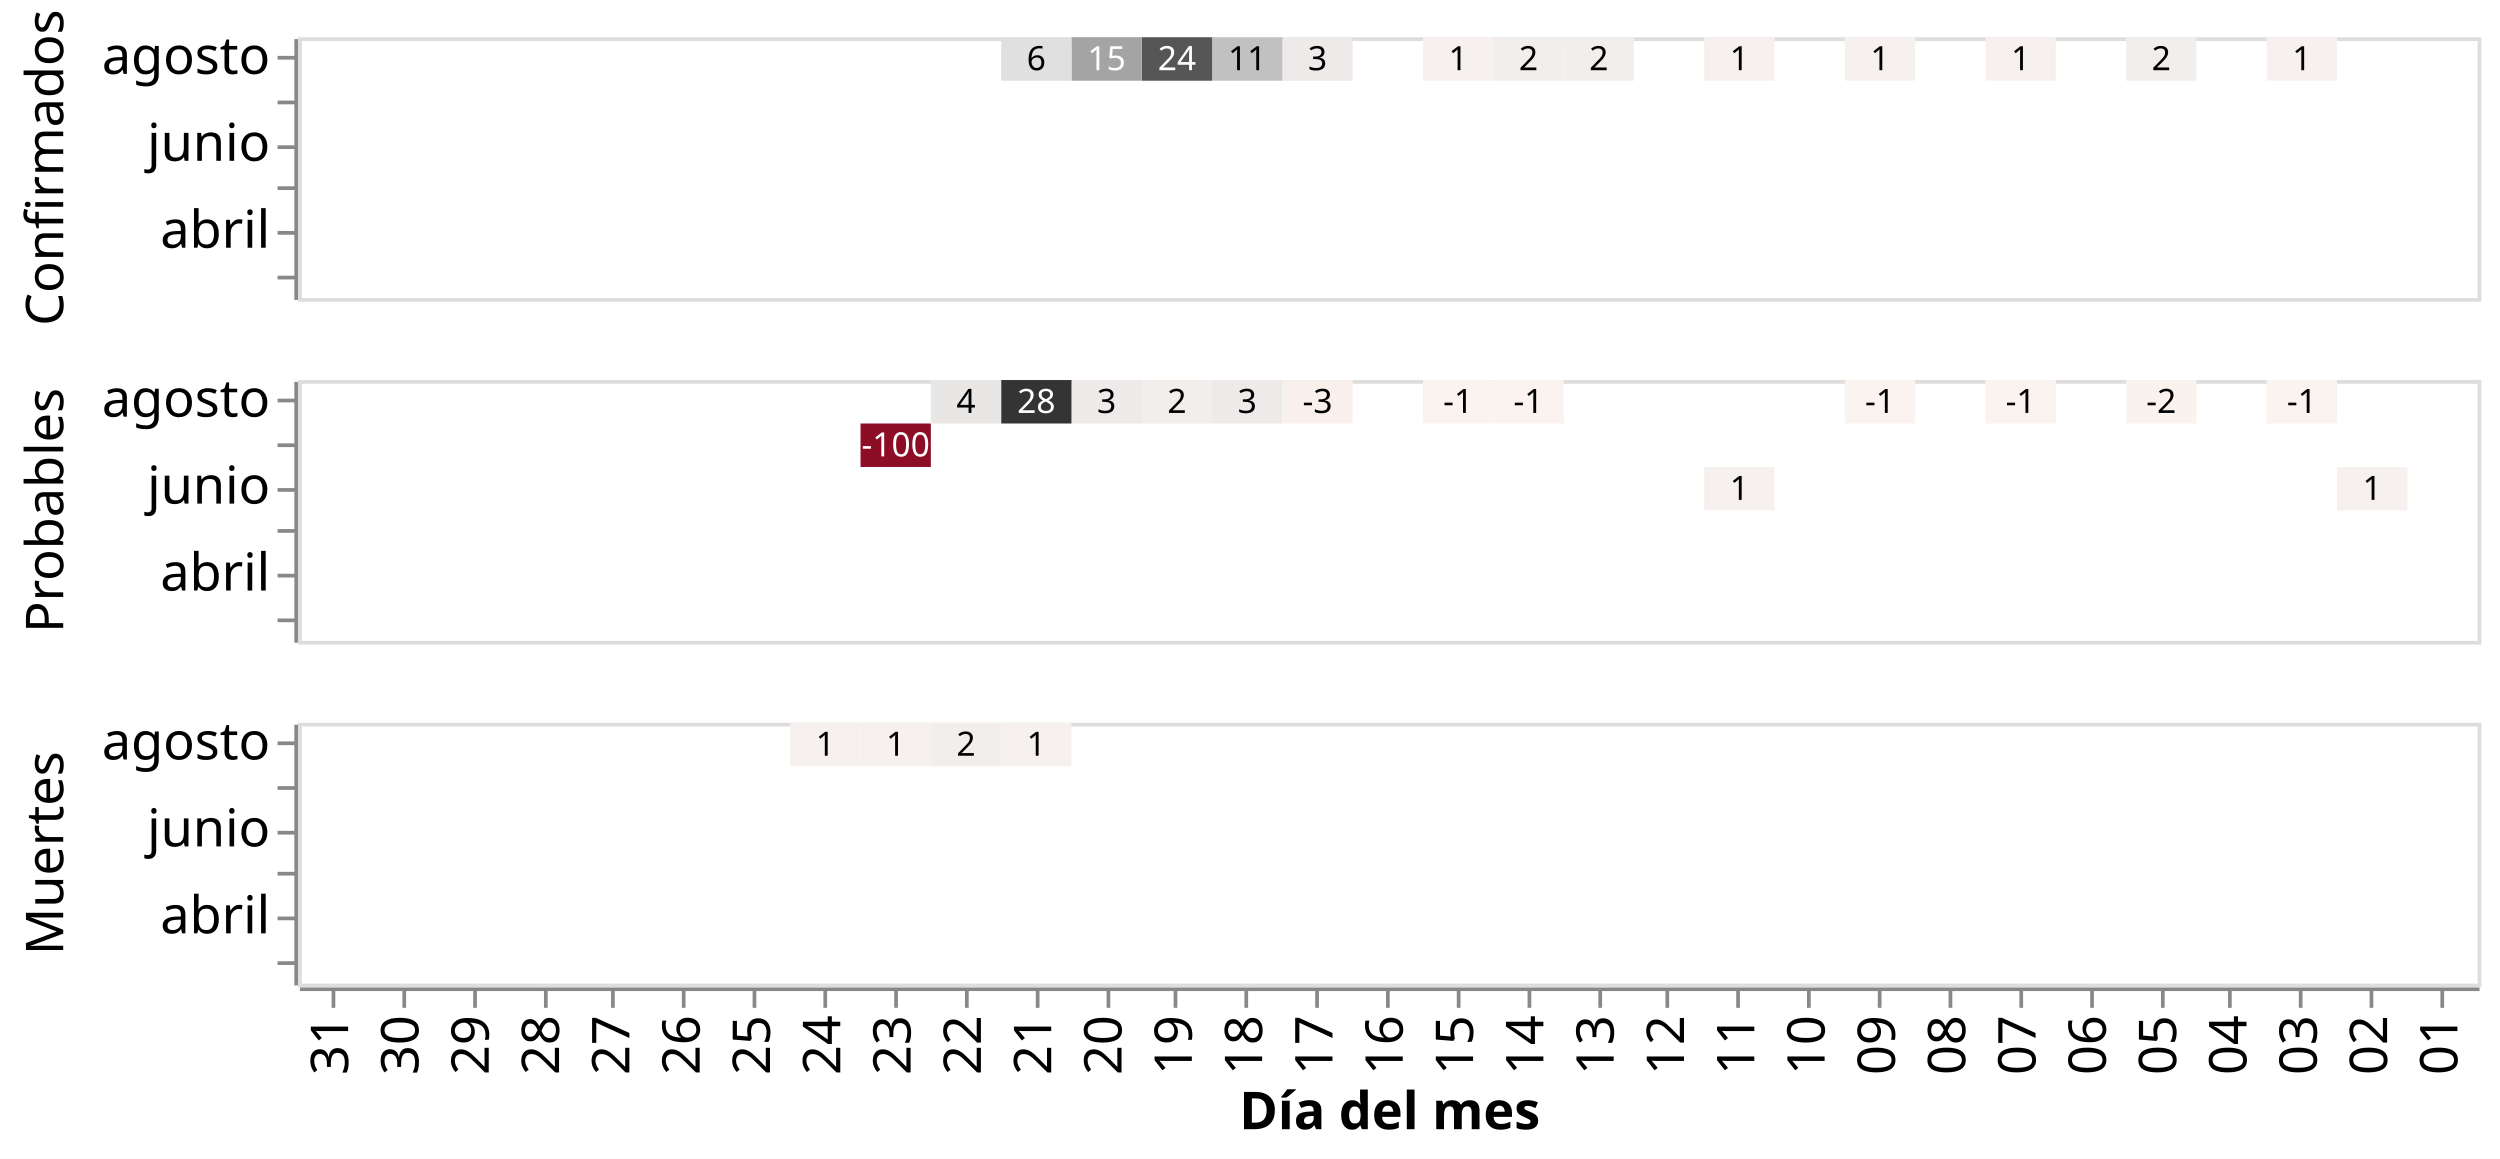
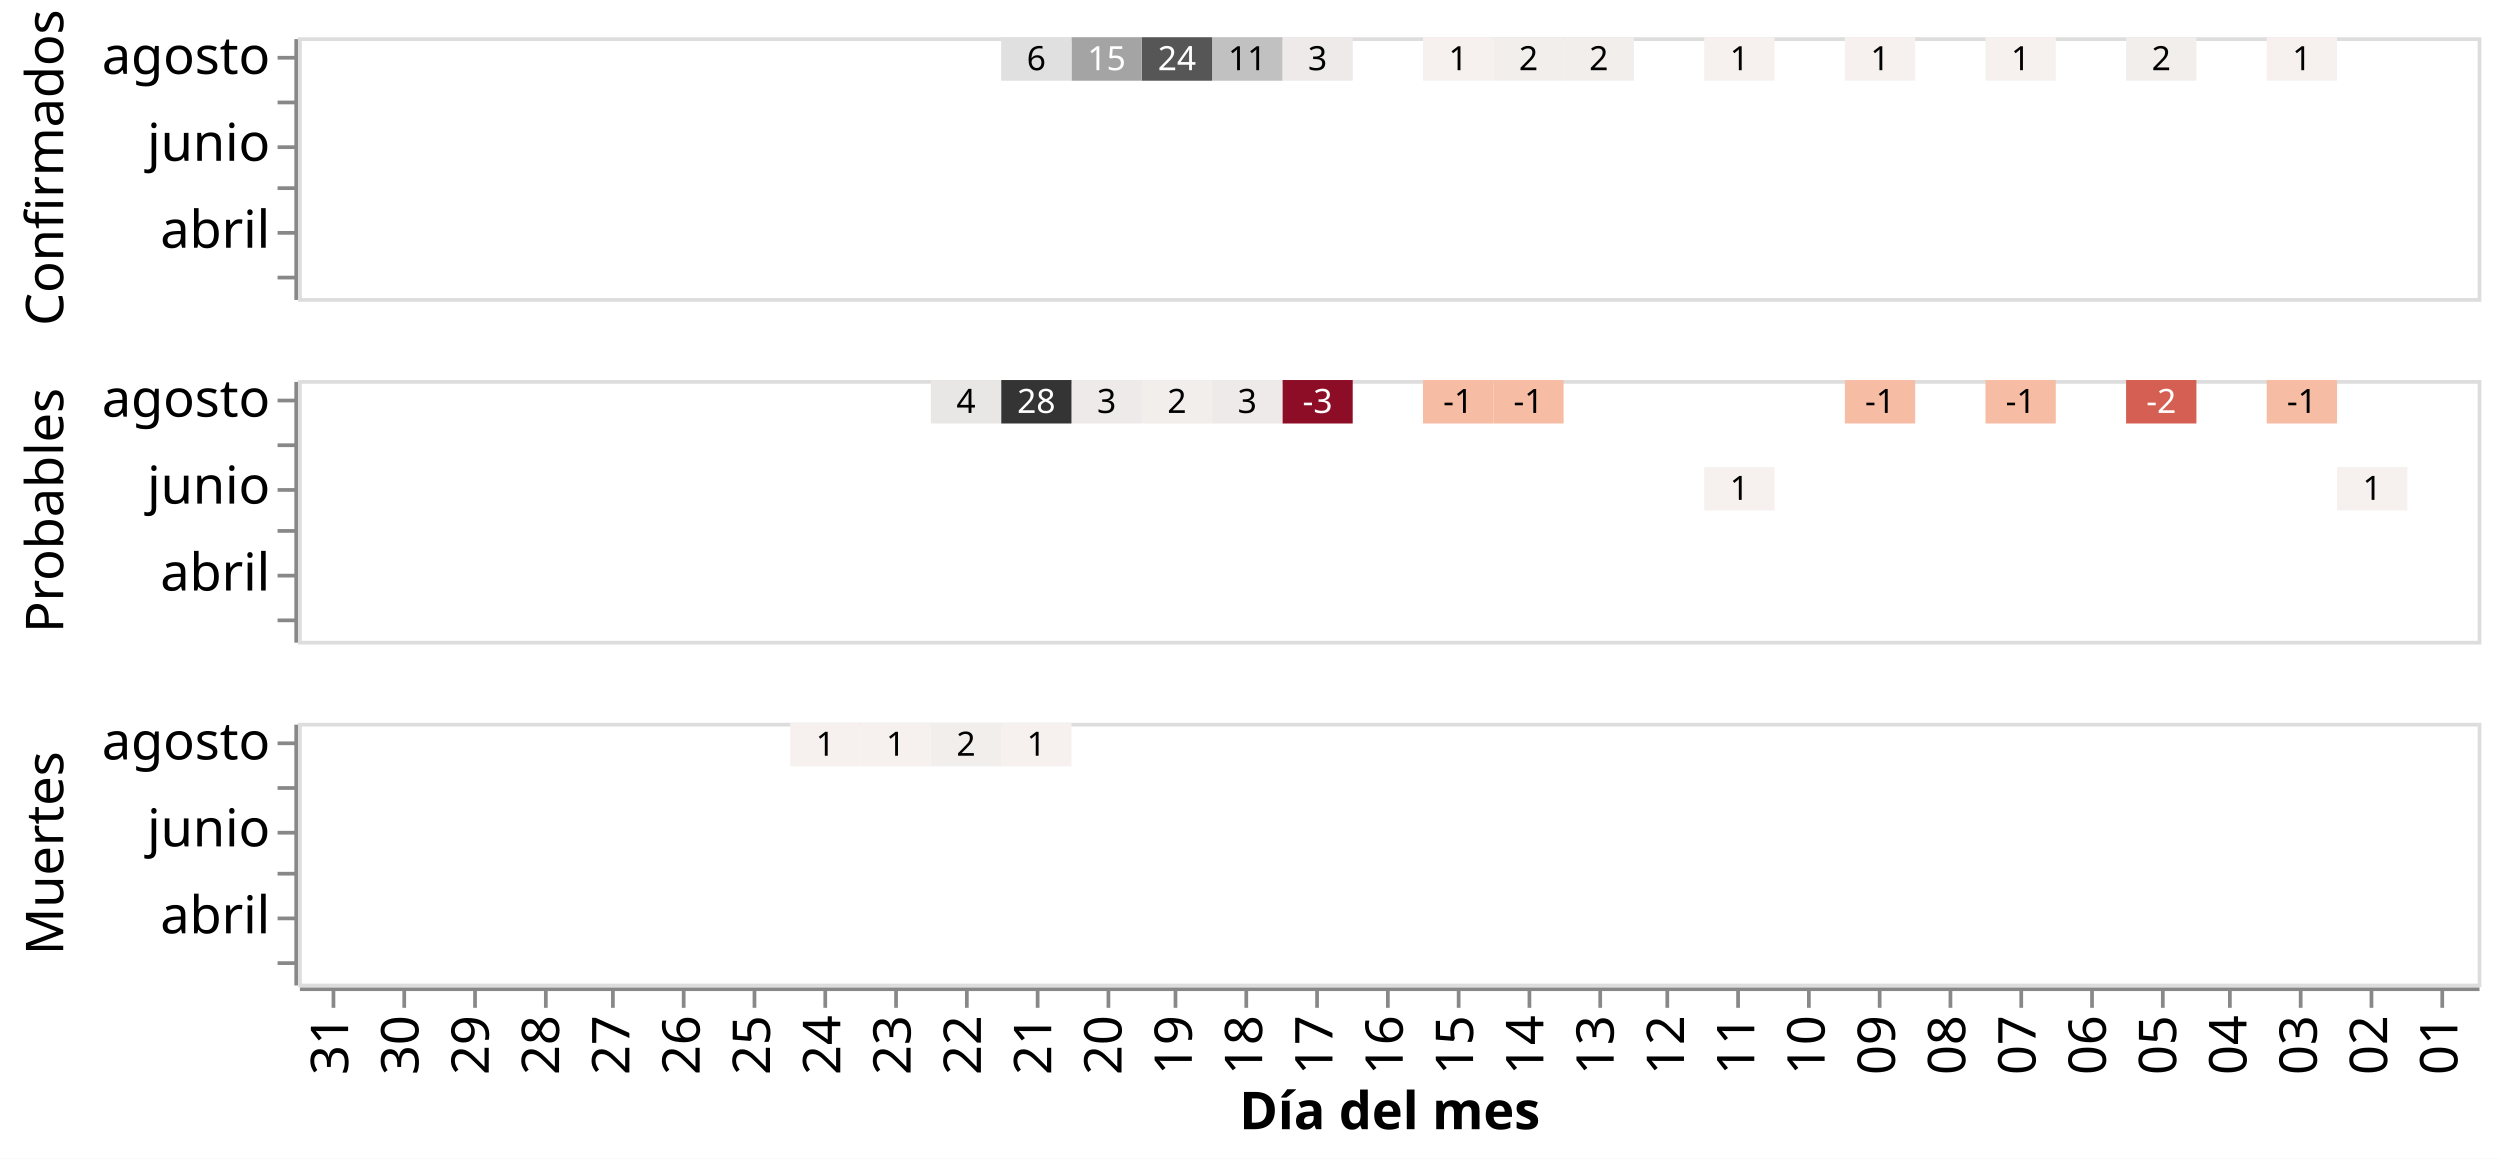
<svg xmlns="http://www.w3.org/2000/svg" class="marks" width="671" height="311" viewBox="0 0 671 311" version="1.1">
  <rect width="671" height="311" style="fill: white;" />
  <g transform="translate(80,10)">
    <g class="mark-group role-frame root">
      <g transform="translate(0,0)">
        <path class="background" d="M0,0h0v0h0Z" style="fill: none;" />
        <g>
          <g class="mark-group role-row-header row_header">
            <g transform="translate(-1,0)">
              <path class="background" d="M0,0h0v70h0Z" style="fill: none;" />
              <g>
                <g class="mark-group role-title">
                  <g transform="translate(-73.03418,35)">
                    <path class="background" d="M0,0h0v0h0Z" style="pointer-events: none; fill: none;" />
                    <g>
                      <g class="mark-text role-title-text" style="pointer-events: none;">
                        <text text-anchor="middle" transform="translate(0,0) rotate(-90) translate(0,11)" style="font-family: sans-serif; font-size: 14px; fill: #000; opacity: 1;">Confirmados</text>
                      </g>
                    </g>
                    <path class="foreground" d="" style="pointer-events: none; display: none; fill: none;" />
                  </g>
                </g>
                <g class="mark-group role-axis">
                  <g transform="translate(0.5,0.5)">
                    <path class="background" d="M0,0h0v0h0Z" style="pointer-events: none; fill: none;" />
                    <g>
                      <g class="mark-rule role-axis-tick" style="pointer-events: none;">
                        <line transform="translate(0,5)" x2="-5" y2="0" style="fill: none; stroke: #888; stroke-width: 1; opacity: 1;" />
                        <line transform="translate(0,17)" x2="-5" y2="0" style="fill: none; stroke: #888; stroke-width: 1; opacity: 1;" />
                        <line transform="translate(0,29)" x2="-5" y2="0" style="fill: none; stroke: #888; stroke-width: 1; opacity: 1;" />
                        <line transform="translate(0,40)" x2="-5" y2="0" style="fill: none; stroke: #888; stroke-width: 1; opacity: 1;" />
                        <line transform="translate(0,52)" x2="-5" y2="0" style="fill: none; stroke: #888; stroke-width: 1; opacity: 1;" />
                        <line transform="translate(0,64)" x2="-5" y2="0" style="fill: none; stroke: #888; stroke-width: 1; opacity: 1;" />
                      </g>
                      <g class="mark-text role-axis-label" style="pointer-events: none;">
                        <text text-anchor="end" transform="translate(-7,9.333333)" style="font-family: sans-serif; font-size: 14px; fill: #000; opacity: 1;">agosto</text>
                        <text text-anchor="end" transform="translate(-7,21)" style="font-family: sans-serif; font-size: 14px; fill: #000; opacity: 0;">julio</text>
                        <text text-anchor="end" transform="translate(-7,32.66667)" style="font-family: sans-serif; font-size: 14px; fill: #000; opacity: 1;">junio</text>
                        <text text-anchor="end" transform="translate(-7,44.33333)" style="font-family: sans-serif; font-size: 14px; fill: #000; opacity: 0;">mayo</text>
                        <text text-anchor="end" transform="translate(-7,56)" style="font-family: sans-serif; font-size: 14px; fill: #000; opacity: 1;">abril</text>
                        <text text-anchor="end" transform="translate(-7,67.66667)" style="font-family: sans-serif; font-size: 14px; fill: #000; opacity: 0;">marzo</text>
                      </g>
                      <g class="mark-rule role-axis-domain" style="pointer-events: none;">
                        <line transform="translate(0,0)" x2="0" y2="70" style="fill: none; stroke: #888; stroke-width: 1; opacity: 1;" />
                      </g>
                    </g>
                    <path class="foreground" d="" style="pointer-events: none; display: none; fill: none;" />
                  </g>
                </g>
              </g>
              <path class="foreground" d="" style="display: none; fill: none;" />
            </g>
            <g transform="translate(-1,92)">
              <path class="background" d="M0,0h0v70h0Z" style="fill: none;" />
              <g>
                <g class="mark-group role-title">
                  <g transform="translate(-73.03418,35)">
                    <path class="background" d="M0,0h0v0h0Z" style="pointer-events: none; fill: none;" />
                    <g>
                      <g class="mark-text role-title-text" style="pointer-events: none;">
                        <text text-anchor="middle" transform="translate(0,0) rotate(-90) translate(0,11)" style="font-family: sans-serif; font-size: 14px; fill: #000; opacity: 1;">Probables</text>
                      </g>
                    </g>
                    <path class="foreground" d="" style="pointer-events: none; display: none; fill: none;" />
                  </g>
                </g>
                <g class="mark-group role-axis">
                  <g transform="translate(0.5,0.5)">
                    <path class="background" d="M0,0h0v0h0Z" style="pointer-events: none; fill: none;" />
                    <g>
                      <g class="mark-rule role-axis-tick" style="pointer-events: none;">
                        <line transform="translate(0,5)" x2="-5" y2="0" style="fill: none; stroke: #888; stroke-width: 1; opacity: 1;" />
                        <line transform="translate(0,17)" x2="-5" y2="0" style="fill: none; stroke: #888; stroke-width: 1; opacity: 1;" />
                        <line transform="translate(0,29)" x2="-5" y2="0" style="fill: none; stroke: #888; stroke-width: 1; opacity: 1;" />
                        <line transform="translate(0,40)" x2="-5" y2="0" style="fill: none; stroke: #888; stroke-width: 1; opacity: 1;" />
                        <line transform="translate(0,52)" x2="-5" y2="0" style="fill: none; stroke: #888; stroke-width: 1; opacity: 1;" />
                        <line transform="translate(0,64)" x2="-5" y2="0" style="fill: none; stroke: #888; stroke-width: 1; opacity: 1;" />
                      </g>
                      <g class="mark-text role-axis-label" style="pointer-events: none;">
                        <text text-anchor="end" transform="translate(-7,9.333333)" style="font-family: sans-serif; font-size: 14px; fill: #000; opacity: 1;">agosto</text>
                        <text text-anchor="end" transform="translate(-7,21)" style="font-family: sans-serif; font-size: 14px; fill: #000; opacity: 0;">julio</text>
                        <text text-anchor="end" transform="translate(-7,32.66667)" style="font-family: sans-serif; font-size: 14px; fill: #000; opacity: 1;">junio</text>
                        <text text-anchor="end" transform="translate(-7,44.33333)" style="font-family: sans-serif; font-size: 14px; fill: #000; opacity: 0;">mayo</text>
                        <text text-anchor="end" transform="translate(-7,56)" style="font-family: sans-serif; font-size: 14px; fill: #000; opacity: 1;">abril</text>
                        <text text-anchor="end" transform="translate(-7,67.66667)" style="font-family: sans-serif; font-size: 14px; fill: #000; opacity: 0;">marzo</text>
                      </g>
                      <g class="mark-rule role-axis-domain" style="pointer-events: none;">
                        <line transform="translate(0,0)" x2="0" y2="70" style="fill: none; stroke: #888; stroke-width: 1; opacity: 1;" />
                      </g>
                    </g>
                    <path class="foreground" d="" style="pointer-events: none; display: none; fill: none;" />
                  </g>
                </g>
              </g>
              <path class="foreground" d="" style="display: none; fill: none;" />
            </g>
            <g transform="translate(-1,184)">
              <path class="background" d="M0,0h0v70h0Z" style="fill: none;" />
              <g>
                <g class="mark-group role-title">
                  <g transform="translate(-73.03418,35)">
                    <path class="background" d="M0,0h0v0h0Z" style="pointer-events: none; fill: none;" />
                    <g>
                      <g class="mark-text role-title-text" style="pointer-events: none;">
                        <text text-anchor="middle" transform="translate(0,0) rotate(-90) translate(0,11)" style="font-family: sans-serif; font-size: 14px; fill: #000; opacity: 1;">Muertes</text>
                      </g>
                    </g>
                    <path class="foreground" d="" style="pointer-events: none; display: none; fill: none;" />
                  </g>
                </g>
                <g class="mark-group role-axis">
                  <g transform="translate(0.5,0.5)">
                    <path class="background" d="M0,0h0v0h0Z" style="pointer-events: none; fill: none;" />
                    <g>
                      <g class="mark-rule role-axis-tick" style="pointer-events: none;">
                        <line transform="translate(0,5)" x2="-5" y2="0" style="fill: none; stroke: #888; stroke-width: 1; opacity: 1;" />
                        <line transform="translate(0,17)" x2="-5" y2="0" style="fill: none; stroke: #888; stroke-width: 1; opacity: 1;" />
                        <line transform="translate(0,29)" x2="-5" y2="0" style="fill: none; stroke: #888; stroke-width: 1; opacity: 1;" />
                        <line transform="translate(0,40)" x2="-5" y2="0" style="fill: none; stroke: #888; stroke-width: 1; opacity: 1;" />
                        <line transform="translate(0,52)" x2="-5" y2="0" style="fill: none; stroke: #888; stroke-width: 1; opacity: 1;" />
                        <line transform="translate(0,64)" x2="-5" y2="0" style="fill: none; stroke: #888; stroke-width: 1; opacity: 1;" />
                      </g>
                      <g class="mark-text role-axis-label" style="pointer-events: none;">
                        <text text-anchor="end" transform="translate(-7,9.333333)" style="font-family: sans-serif; font-size: 14px; fill: #000; opacity: 1;">agosto</text>
                        <text text-anchor="end" transform="translate(-7,21)" style="font-family: sans-serif; font-size: 14px; fill: #000; opacity: 0;">julio</text>
                        <text text-anchor="end" transform="translate(-7,32.66667)" style="font-family: sans-serif; font-size: 14px; fill: #000; opacity: 1;">junio</text>
                        <text text-anchor="end" transform="translate(-7,44.33333)" style="font-family: sans-serif; font-size: 14px; fill: #000; opacity: 0;">mayo</text>
                        <text text-anchor="end" transform="translate(-7,56)" style="font-family: sans-serif; font-size: 14px; fill: #000; opacity: 1;">abril</text>
                        <text text-anchor="end" transform="translate(-7,67.66667)" style="font-family: sans-serif; font-size: 14px; fill: #000; opacity: 0;">marzo</text>
                      </g>
                      <g class="mark-rule role-axis-domain" style="pointer-events: none;">
                        <line transform="translate(0,0)" x2="0" y2="70" style="fill: none; stroke: #888; stroke-width: 1; opacity: 1;" />
                      </g>
                    </g>
                    <path class="foreground" d="" style="pointer-events: none; display: none; fill: none;" />
                  </g>
                </g>
              </g>
              <path class="foreground" d="" style="display: none; fill: none;" />
            </g>
          </g>
          <g class="mark-group role-column-footer column_footer">
            <g transform="translate(0,255)">
              <path class="background" d="M0,0h585v0h-585Z" style="fill: none;" />
              <g>
                <g class="mark-group role-axis">
                  <g transform="translate(0.5,0.5)">
                    <path class="background" d="M0,0h0v0h0Z" style="pointer-events: none; fill: none;" />
                    <g>
                      <g class="mark-rule role-axis-tick" style="pointer-events: none;">
                        <line transform="translate(9,0)" x2="0" y2="5" style="fill: none; stroke: #888; stroke-width: 1; opacity: 1;" />
                        <line transform="translate(28,0)" x2="0" y2="5" style="fill: none; stroke: #888; stroke-width: 1; opacity: 1;" />
                        <line transform="translate(47,0)" x2="0" y2="5" style="fill: none; stroke: #888; stroke-width: 1; opacity: 1;" />
                        <line transform="translate(66,0)" x2="0" y2="5" style="fill: none; stroke: #888; stroke-width: 1; opacity: 1;" />
                        <line transform="translate(84,0)" x2="0" y2="5" style="fill: none; stroke: #888; stroke-width: 1; opacity: 1;" />
                        <line transform="translate(103,0)" x2="0" y2="5" style="fill: none; stroke: #888; stroke-width: 1; opacity: 1;" />
                        <line transform="translate(122,0)" x2="0" y2="5" style="fill: none; stroke: #888; stroke-width: 1; opacity: 1;" />
                        <line transform="translate(141,0)" x2="0" y2="5" style="fill: none; stroke: #888; stroke-width: 1; opacity: 1;" />
                        <line transform="translate(160,0)" x2="0" y2="5" style="fill: none; stroke: #888; stroke-width: 1; opacity: 1;" />
                        <line transform="translate(179,0)" x2="0" y2="5" style="fill: none; stroke: #888; stroke-width: 1; opacity: 1;" />
                        <line transform="translate(198,0)" x2="0" y2="5" style="fill: none; stroke: #888; stroke-width: 1; opacity: 1;" />
                        <line transform="translate(217,0)" x2="0" y2="5" style="fill: none; stroke: #888; stroke-width: 1; opacity: 1;" />
                        <line transform="translate(235,0)" x2="0" y2="5" style="fill: none; stroke: #888; stroke-width: 1; opacity: 1;" />
                        <line transform="translate(254,0)" x2="0" y2="5" style="fill: none; stroke: #888; stroke-width: 1; opacity: 1;" />
                        <line transform="translate(273,0)" x2="0" y2="5" style="fill: none; stroke: #888; stroke-width: 1; opacity: 1;" />
                        <line transform="translate(292,0)" x2="0" y2="5" style="fill: none; stroke: #888; stroke-width: 1; opacity: 1;" />
                        <line transform="translate(311,0)" x2="0" y2="5" style="fill: none; stroke: #888; stroke-width: 1; opacity: 1;" />
                        <line transform="translate(330,0)" x2="0" y2="5" style="fill: none; stroke: #888; stroke-width: 1; opacity: 1;" />
                        <line transform="translate(349,0)" x2="0" y2="5" style="fill: none; stroke: #888; stroke-width: 1; opacity: 1;" />
                        <line transform="translate(367,0)" x2="0" y2="5" style="fill: none; stroke: #888; stroke-width: 1; opacity: 1;" />
                        <line transform="translate(386,0)" x2="0" y2="5" style="fill: none; stroke: #888; stroke-width: 1; opacity: 1;" />
                        <line transform="translate(405,0)" x2="0" y2="5" style="fill: none; stroke: #888; stroke-width: 1; opacity: 1;" />
                        <line transform="translate(424,0)" x2="0" y2="5" style="fill: none; stroke: #888; stroke-width: 1; opacity: 1;" />
                        <line transform="translate(443,0)" x2="0" y2="5" style="fill: none; stroke: #888; stroke-width: 1; opacity: 1;" />
                        <line transform="translate(462,0)" x2="0" y2="5" style="fill: none; stroke: #888; stroke-width: 1; opacity: 1;" />
                        <line transform="translate(481,0)" x2="0" y2="5" style="fill: none; stroke: #888; stroke-width: 1; opacity: 1;" />
                        <line transform="translate(500,0)" x2="0" y2="5" style="fill: none; stroke: #888; stroke-width: 1; opacity: 1;" />
                        <line transform="translate(518,0)" x2="0" y2="5" style="fill: none; stroke: #888; stroke-width: 1; opacity: 1;" />
                        <line transform="translate(537,0)" x2="0" y2="5" style="fill: none; stroke: #888; stroke-width: 1; opacity: 1;" />
                        <line transform="translate(556,0)" x2="0" y2="5" style="fill: none; stroke: #888; stroke-width: 1; opacity: 1;" />
                        <line transform="translate(575,0)" x2="0" y2="5" style="fill: none; stroke: #888; stroke-width: 1; opacity: 1;" />
                      </g>
                      <g class="mark-text role-axis-label" style="pointer-events: none;">
                        <text text-anchor="end" transform="translate(8.935484,7) rotate(270) translate(0,4)" style="font-family: sans-serif; font-size: 14px; fill: #000; opacity: 1;">31</text>
                        <text text-anchor="end" transform="translate(27.80645,7) rotate(270) translate(0,4)" style="font-family: sans-serif; font-size: 14px; fill: #000; opacity: 1;">30</text>
                        <text text-anchor="end" transform="translate(46.67742,7) rotate(270) translate(0,4)" style="font-family: sans-serif; font-size: 14px; fill: #000; opacity: 1;">29</text>
                        <text text-anchor="end" transform="translate(65.54839,7) rotate(270) translate(0,4)" style="font-family: sans-serif; font-size: 14px; fill: #000; opacity: 1;">28</text>
                        <text text-anchor="end" transform="translate(84.41935,7) rotate(270) translate(0,4)" style="font-family: sans-serif; font-size: 14px; fill: #000; opacity: 1;">27</text>
                        <text text-anchor="end" transform="translate(103.2903,7) rotate(270) translate(0,4)" style="font-family: sans-serif; font-size: 14px; fill: #000; opacity: 1;">26</text>
                        <text text-anchor="end" transform="translate(122.1613,7) rotate(270) translate(0,4)" style="font-family: sans-serif; font-size: 14px; fill: #000; opacity: 1;">25</text>
                        <text text-anchor="end" transform="translate(141.0323,7) rotate(270) translate(0,4)" style="font-family: sans-serif; font-size: 14px; fill: #000; opacity: 1;">24</text>
                        <text text-anchor="end" transform="translate(159.9032,7) rotate(270) translate(0,4)" style="font-family: sans-serif; font-size: 14px; fill: #000; opacity: 1;">23</text>
                        <text text-anchor="end" transform="translate(178.7742,7) rotate(270) translate(0,4)" style="font-family: sans-serif; font-size: 14px; fill: #000; opacity: 1;">22</text>
                        <text text-anchor="end" transform="translate(197.6452,7) rotate(270) translate(0,4)" style="font-family: sans-serif; font-size: 14px; fill: #000; opacity: 1;">21</text>
                        <text text-anchor="end" transform="translate(216.5161,7) rotate(270) translate(0,4)" style="font-family: sans-serif; font-size: 14px; fill: #000; opacity: 1;">20</text>
                        <text text-anchor="end" transform="translate(235.3871,7) rotate(270) translate(0,4)" style="font-family: sans-serif; font-size: 14px; fill: #000; opacity: 1;">19</text>
                        <text text-anchor="end" transform="translate(254.2581,7) rotate(270) translate(0,4)" style="font-family: sans-serif; font-size: 14px; fill: #000; opacity: 1;">18</text>
                        <text text-anchor="end" transform="translate(273.129,7) rotate(270) translate(0,4)" style="font-family: sans-serif; font-size: 14px; fill: #000; opacity: 1;">17</text>
                        <text text-anchor="end" transform="translate(292,7) rotate(270) translate(0,4)" style="font-family: sans-serif; font-size: 14px; fill: #000; opacity: 1;">16</text>
                        <text text-anchor="end" transform="translate(310.871,7) rotate(270) translate(0,4)" style="font-family: sans-serif; font-size: 14px; fill: #000; opacity: 1;">15</text>
                        <text text-anchor="end" transform="translate(329.7419,7) rotate(270) translate(0,4)" style="font-family: sans-serif; font-size: 14px; fill: #000; opacity: 1;">14</text>
                        <text text-anchor="end" transform="translate(348.6129,7) rotate(270) translate(0,4)" style="font-family: sans-serif; font-size: 14px; fill: #000; opacity: 1;">13</text>
                        <text text-anchor="end" transform="translate(367.4839,7) rotate(270) translate(0,4)" style="font-family: sans-serif; font-size: 14px; fill: #000; opacity: 1;">12</text>
                        <text text-anchor="end" transform="translate(386.3548,7) rotate(270) translate(0,4)" style="font-family: sans-serif; font-size: 14px; fill: #000; opacity: 1;">11</text>
                        <text text-anchor="end" transform="translate(405.2258,7) rotate(270) translate(0,4)" style="font-family: sans-serif; font-size: 14px; fill: #000; opacity: 1;">10</text>
                        <text text-anchor="end" transform="translate(424.0968,7) rotate(270) translate(0,4)" style="font-family: sans-serif; font-size: 14px; fill: #000; opacity: 1;">09</text>
                        <text text-anchor="end" transform="translate(442.9677,7) rotate(270) translate(0,4)" style="font-family: sans-serif; font-size: 14px; fill: #000; opacity: 1;">08</text>
                        <text text-anchor="end" transform="translate(461.8387,7) rotate(270) translate(0,4)" style="font-family: sans-serif; font-size: 14px; fill: #000; opacity: 1;">07</text>
                        <text text-anchor="end" transform="translate(480.7097,7) rotate(270) translate(0,4)" style="font-family: sans-serif; font-size: 14px; fill: #000; opacity: 1;">06</text>
                        <text text-anchor="end" transform="translate(499.5806,7) rotate(270) translate(0,4)" style="font-family: sans-serif; font-size: 14px; fill: #000; opacity: 1;">05</text>
                        <text text-anchor="end" transform="translate(518.4516,7) rotate(270) translate(0,4)" style="font-family: sans-serif; font-size: 14px; fill: #000; opacity: 1;">04</text>
                        <text text-anchor="end" transform="translate(537.3226,7) rotate(270) translate(0,4)" style="font-family: sans-serif; font-size: 14px; fill: #000; opacity: 1;">03</text>
                        <text text-anchor="end" transform="translate(556.1935,7) rotate(270) translate(0,4)" style="font-family: sans-serif; font-size: 14px; fill: #000; opacity: 1;">02</text>
                        <text text-anchor="end" transform="translate(575.0645,7) rotate(270) translate(0,4)" style="font-family: sans-serif; font-size: 14px; fill: #000; opacity: 1;">01</text>
                      </g>
                      <g class="mark-rule role-axis-domain" style="pointer-events: none;">
                        <line transform="translate(0,0)" x2="585" y2="0" style="fill: none; stroke: #888; stroke-width: 1; opacity: 1;" />
                      </g>
                      <g class="mark-text role-axis-title" style="pointer-events: none;">
                        <text text-anchor="middle" transform="translate(292.5,37.57227)" style="font-family: sans-serif; font-size: 14px; font-weight: bold; fill: #000; opacity: 1;">Día del mes</text>
                      </g>
                    </g>
                    <path class="foreground" d="" style="pointer-events: none; display: none; fill: none;" />
                  </g>
                </g>
              </g>
              <path class="foreground" d="" style="display: none; fill: none;" />
            </g>
          </g>
          <g class="mark-group role-scope cell">
            <g transform="translate(0,0)">
              <path class="background" d="M0.5,0.5h585v70h-585Z" style="fill: none; stroke: #ddd;" />
              <g>
                <g class="mark-rect role-mark child_layer_0_marks">
                  <path d="M528.387,0h18.871v11.667h-18.871Z" style="fill: rgb(246, 241, 238);" />
                  <path d="M490.645,0h18.871v11.667h-18.871Z" style="fill: rgb(241, 238, 236);" />
                  <path d="M452.903,0h18.871v11.667h-18.871Z" style="fill: rgb(246, 241, 238);" />
                  <path d="M415.161,0h18.871v11.667h-18.871Z" style="fill: rgb(246, 241, 238);" />
                  <path d="M377.419,0h18.871v11.667h-18.871Z" style="fill: rgb(246, 241, 238);" />
                  <path d="M339.677,0h18.871v11.667h-18.871Z" style="fill: rgb(241, 238, 236);" />
                  <path d="M320.806,0h18.871v11.667h-18.871Z" style="fill: rgb(241, 238, 236);" />
                  <path d="M301.935,0h18.871v11.667h-18.871Z" style="fill: rgb(246, 241, 238);" />
                  <path d="M264.194,0h18.871v11.667h-18.871Z" style="fill: rgb(237, 234, 233);" />
                  <path d="M245.323,0h18.871v11.667h-18.871Z" style="fill: rgb(193, 193, 193);" />
                  <path d="M226.452,0h18.871v11.667h-18.871Z" style="fill: rgb(86, 86, 86);" />
                  <path d="M207.581,0h18.871v11.667h-18.871Z" style="fill: rgb(164, 164, 164);" />
                  <path d="M188.71,0h18.871v11.667h-18.871Z" style="fill: rgb(224, 224, 224);" />
                </g>
                <g class="mark-text role-mark child_layer_1_marks">
                  <text text-anchor="middle" transform="translate(537.8226,8.833333)" style="font-family: sans-serif; font-size: 9px; fill: black;">1</text>
                  <text text-anchor="middle" transform="translate(500.0806,8.833333)" style="font-family: sans-serif; font-size: 9px; fill: black;">2</text>
                  <text text-anchor="middle" transform="translate(462.3387,8.833333)" style="font-family: sans-serif; font-size: 9px; fill: black;">1</text>
                  <text text-anchor="middle" transform="translate(424.5968,8.833333)" style="font-family: sans-serif; font-size: 9px; fill: black;">1</text>
                  <text text-anchor="middle" transform="translate(386.8548,8.833333)" style="font-family: sans-serif; font-size: 9px; fill: black;">1</text>
                  <text text-anchor="middle" transform="translate(349.1129,8.833333)" style="font-family: sans-serif; font-size: 9px; fill: black;">2</text>
                  <text text-anchor="middle" transform="translate(330.2419,8.833333)" style="font-family: sans-serif; font-size: 9px; fill: black;">2</text>
                  <text text-anchor="middle" transform="translate(311.371,8.833333)" style="font-family: sans-serif; font-size: 9px; fill: black;">1</text>
                  <text text-anchor="middle" transform="translate(273.629,8.833333)" style="font-family: sans-serif; font-size: 9px; fill: black;">3</text>
                  <text text-anchor="middle" transform="translate(254.7581,8.833333)" style="font-family: sans-serif; font-size: 9px; fill: black;">11</text>
                  <text text-anchor="middle" transform="translate(235.8871,8.833333)" style="font-family: sans-serif; font-size: 9px; fill: white;">24</text>
                  <text text-anchor="middle" transform="translate(217.0161,8.833333)" style="font-family: sans-serif; font-size: 9px; fill: white;">15</text>
                  <text text-anchor="middle" transform="translate(198.1452,8.833333)" style="font-family: sans-serif; font-size: 9px; fill: black;">6</text>
                </g>
              </g>
              <path class="foreground" d="" style="display: none; fill: none;" />
            </g>
            <g transform="translate(0,92)">
              <path class="background" d="M0.5,0.5h585v70h-585Z" style="fill: none; stroke: #ddd;" />
              <g>
                <g class="mark-rect role-mark child_layer_0_marks">
                  <path d="M547.258,23.333h18.871v11.667h-18.871Z" style="fill: rgb(246, 241, 238);" />
                  <path d="M377.419,23.333h18.871v11.667h-18.871Z" style="fill: rgb(246, 241, 238);" />
-                   <path d="M150.968,11.667h18.871v11.667h-18.871Z" style="fill: rgb(140, 13, 37);" />
-                   <path d="M528.387,0h18.871v11.667h-18.871Z" style="fill: rgb(250, 243, 239);" />
-                   <path d="M490.645,0h18.871v11.667h-18.871Z" style="fill: rgb(250, 242, 237);" />
-                   <path d="M452.903,0h18.871v11.667h-18.871Z" style="fill: rgb(250, 243, 239);" />
-                   <path d="M415.161,0h18.871v11.667h-18.871Z" style="fill: rgb(250, 243, 239);" />
-                   <path d="M320.806,0h18.871v11.667h-18.871Z" style="fill: rgb(250, 243, 239);" />
-                   <path d="M301.935,0h18.871v11.667h-18.871Z" style="fill: rgb(250, 243, 239);" />
-                   <path d="M264.194,0h18.871v11.667h-18.871Z" style="fill: rgb(250, 240, 235);" />
+                   <path d="M528.387,0h18.871v11.667h-18.871Z" style="fill: rgb(247, 189, 164);" />
+                   <path d="M490.645,0h18.871v11.667h-18.871Z" style="fill: rgb(212, 95, 82);" />
+                   <path d="M452.903,0h18.871v11.667h-18.871Z" style="fill: rgb(247, 189, 164);" />
+                   <path d="M415.161,0h18.871v11.667h-18.871Z" style="fill: rgb(247, 189, 164);" />
+                   <path d="M320.806,0h18.871v11.667h-18.871Z" style="fill: rgb(247, 189, 164);" />
+                   <path d="M301.935,0h18.871v11.667h-18.871Z" style="fill: rgb(247, 189, 164);" />
+                   <path d="M264.194,0h18.871v11.667h-18.871Z" style="fill: rgb(140, 13, 37);" />
                  <path d="M245.323,0h18.871v11.667h-18.871Z" style="fill: rgb(237, 234, 233);" />
                  <path d="M226.452,0h18.871v11.667h-18.871Z" style="fill: rgb(241, 238, 236);" />
                  <path d="M207.581,0h18.871v11.667h-18.871Z" style="fill: rgb(237, 234, 233);" />
                  <path d="M188.71,0h18.871v11.667h-18.871Z" style="fill: rgb(52, 52, 52);" />
                  <path d="M169.839,0h18.871v11.667h-18.871Z" style="fill: rgb(233, 231, 230);" />
                </g>
                <g class="mark-text role-mark child_layer_1_marks">
                  <text text-anchor="middle" transform="translate(556.6935,32.16667)" style="font-family: sans-serif; font-size: 9px; fill: black;">1</text>
                  <text text-anchor="middle" transform="translate(386.8548,32.16667)" style="font-family: sans-serif; font-size: 9px; fill: black;">1</text>
-                   <text text-anchor="middle" transform="translate(160.4032,20.5)" style="font-family: sans-serif; font-size: 9px; fill: white;">-100</text>
                  <text text-anchor="middle" transform="translate(537.8226,8.833333)" style="font-family: sans-serif; font-size: 9px; fill: black;">-1</text>
-                   <text text-anchor="middle" transform="translate(500.0806,8.833333)" style="font-family: sans-serif; font-size: 9px; fill: black;">-2</text>
+                   <text text-anchor="middle" transform="translate(500.0806,8.833333)" style="font-family: sans-serif; font-size: 9px; fill: white;">-2</text>
                  <text text-anchor="middle" transform="translate(462.3387,8.833333)" style="font-family: sans-serif; font-size: 9px; fill: black;">-1</text>
                  <text text-anchor="middle" transform="translate(424.5968,8.833333)" style="font-family: sans-serif; font-size: 9px; fill: black;">-1</text>
                  <text text-anchor="middle" transform="translate(330.2419,8.833333)" style="font-family: sans-serif; font-size: 9px; fill: black;">-1</text>
                  <text text-anchor="middle" transform="translate(311.371,8.833333)" style="font-family: sans-serif; font-size: 9px; fill: black;">-1</text>
-                   <text text-anchor="middle" transform="translate(273.629,8.833333)" style="font-family: sans-serif; font-size: 9px; fill: black;">-3</text>
+                   <text text-anchor="middle" transform="translate(273.629,8.833333)" style="font-family: sans-serif; font-size: 9px; fill: white;">-3</text>
                  <text text-anchor="middle" transform="translate(254.7581,8.833333)" style="font-family: sans-serif; font-size: 9px; fill: black;">3</text>
                  <text text-anchor="middle" transform="translate(235.8871,8.833333)" style="font-family: sans-serif; font-size: 9px; fill: black;">2</text>
                  <text text-anchor="middle" transform="translate(217.0161,8.833333)" style="font-family: sans-serif; font-size: 9px; fill: black;">3</text>
                  <text text-anchor="middle" transform="translate(198.1452,8.833333)" style="font-family: sans-serif; font-size: 9px; fill: white;">28</text>
                  <text text-anchor="middle" transform="translate(179.2742,8.833333)" style="font-family: sans-serif; font-size: 9px; fill: black;">4</text>
                </g>
              </g>
              <path class="foreground" d="" style="display: none; fill: none;" />
            </g>
            <g transform="translate(0,184)">
              <path class="background" d="M0.5,0.5h585v70h-585Z" style="fill: none; stroke: #ddd;" />
              <g>
                <g class="mark-rect role-mark child_layer_0_marks">
                  <path d="M188.71,0h18.871v11.667h-18.871Z" style="fill: rgb(246, 241, 238);" />
                  <path d="M169.839,0h18.871v11.667h-18.871Z" style="fill: rgb(241, 238, 236);" />
                  <path d="M150.968,0h18.871v11.667h-18.871Z" style="fill: rgb(246, 241, 238);" />
                  <path d="M132.097,0h18.871v11.667h-18.871Z" style="fill: rgb(246, 241, 238);" />
                </g>
                <g class="mark-text role-mark child_layer_1_marks">
                  <text text-anchor="middle" transform="translate(198.1452,8.833333)" style="font-family: sans-serif; font-size: 9px; fill: black;">1</text>
                  <text text-anchor="middle" transform="translate(179.2742,8.833333)" style="font-family: sans-serif; font-size: 9px; fill: black;">2</text>
                  <text text-anchor="middle" transform="translate(160.4032,8.833333)" style="font-family: sans-serif; font-size: 9px; fill: black;">1</text>
                  <text text-anchor="middle" transform="translate(141.5323,8.833333)" style="font-family: sans-serif; font-size: 9px; fill: black;">1</text>
                </g>
              </g>
              <path class="foreground" d="" style="display: none; fill: none;" />
            </g>
          </g>
        </g>
        <path class="foreground" d="" style="display: none; fill: none;" />
      </g>
    </g>
  </g>
</svg>
